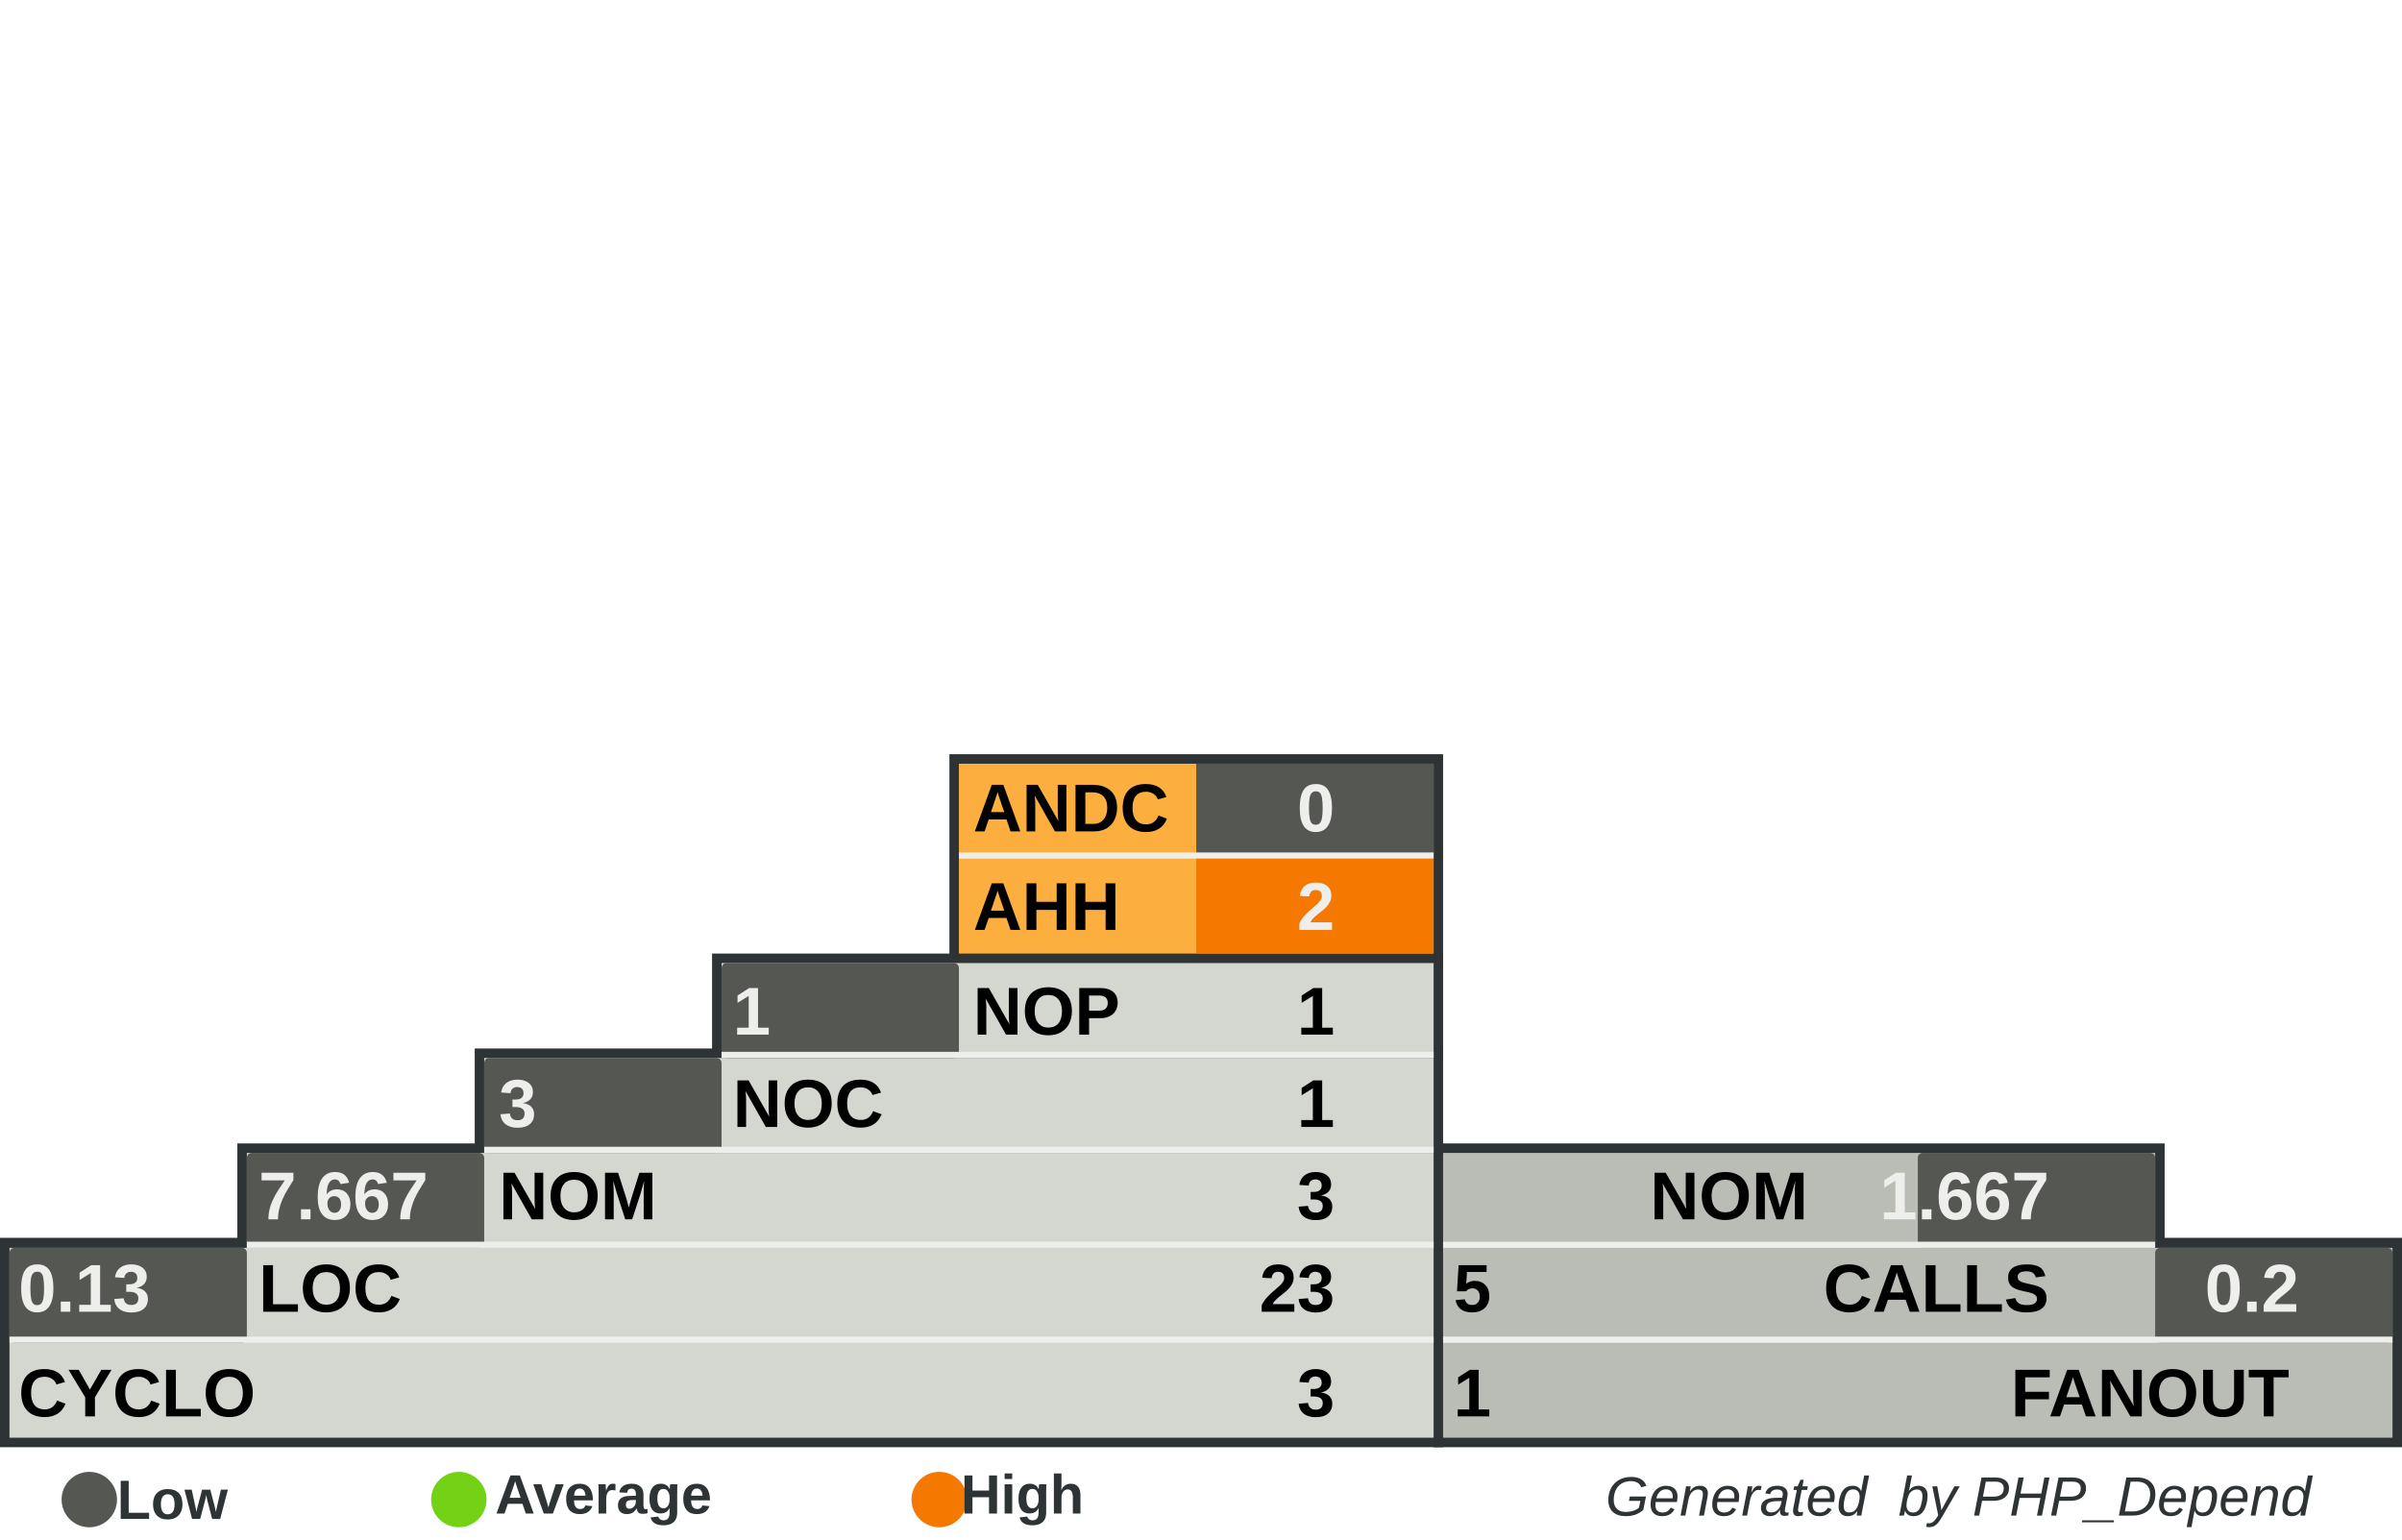
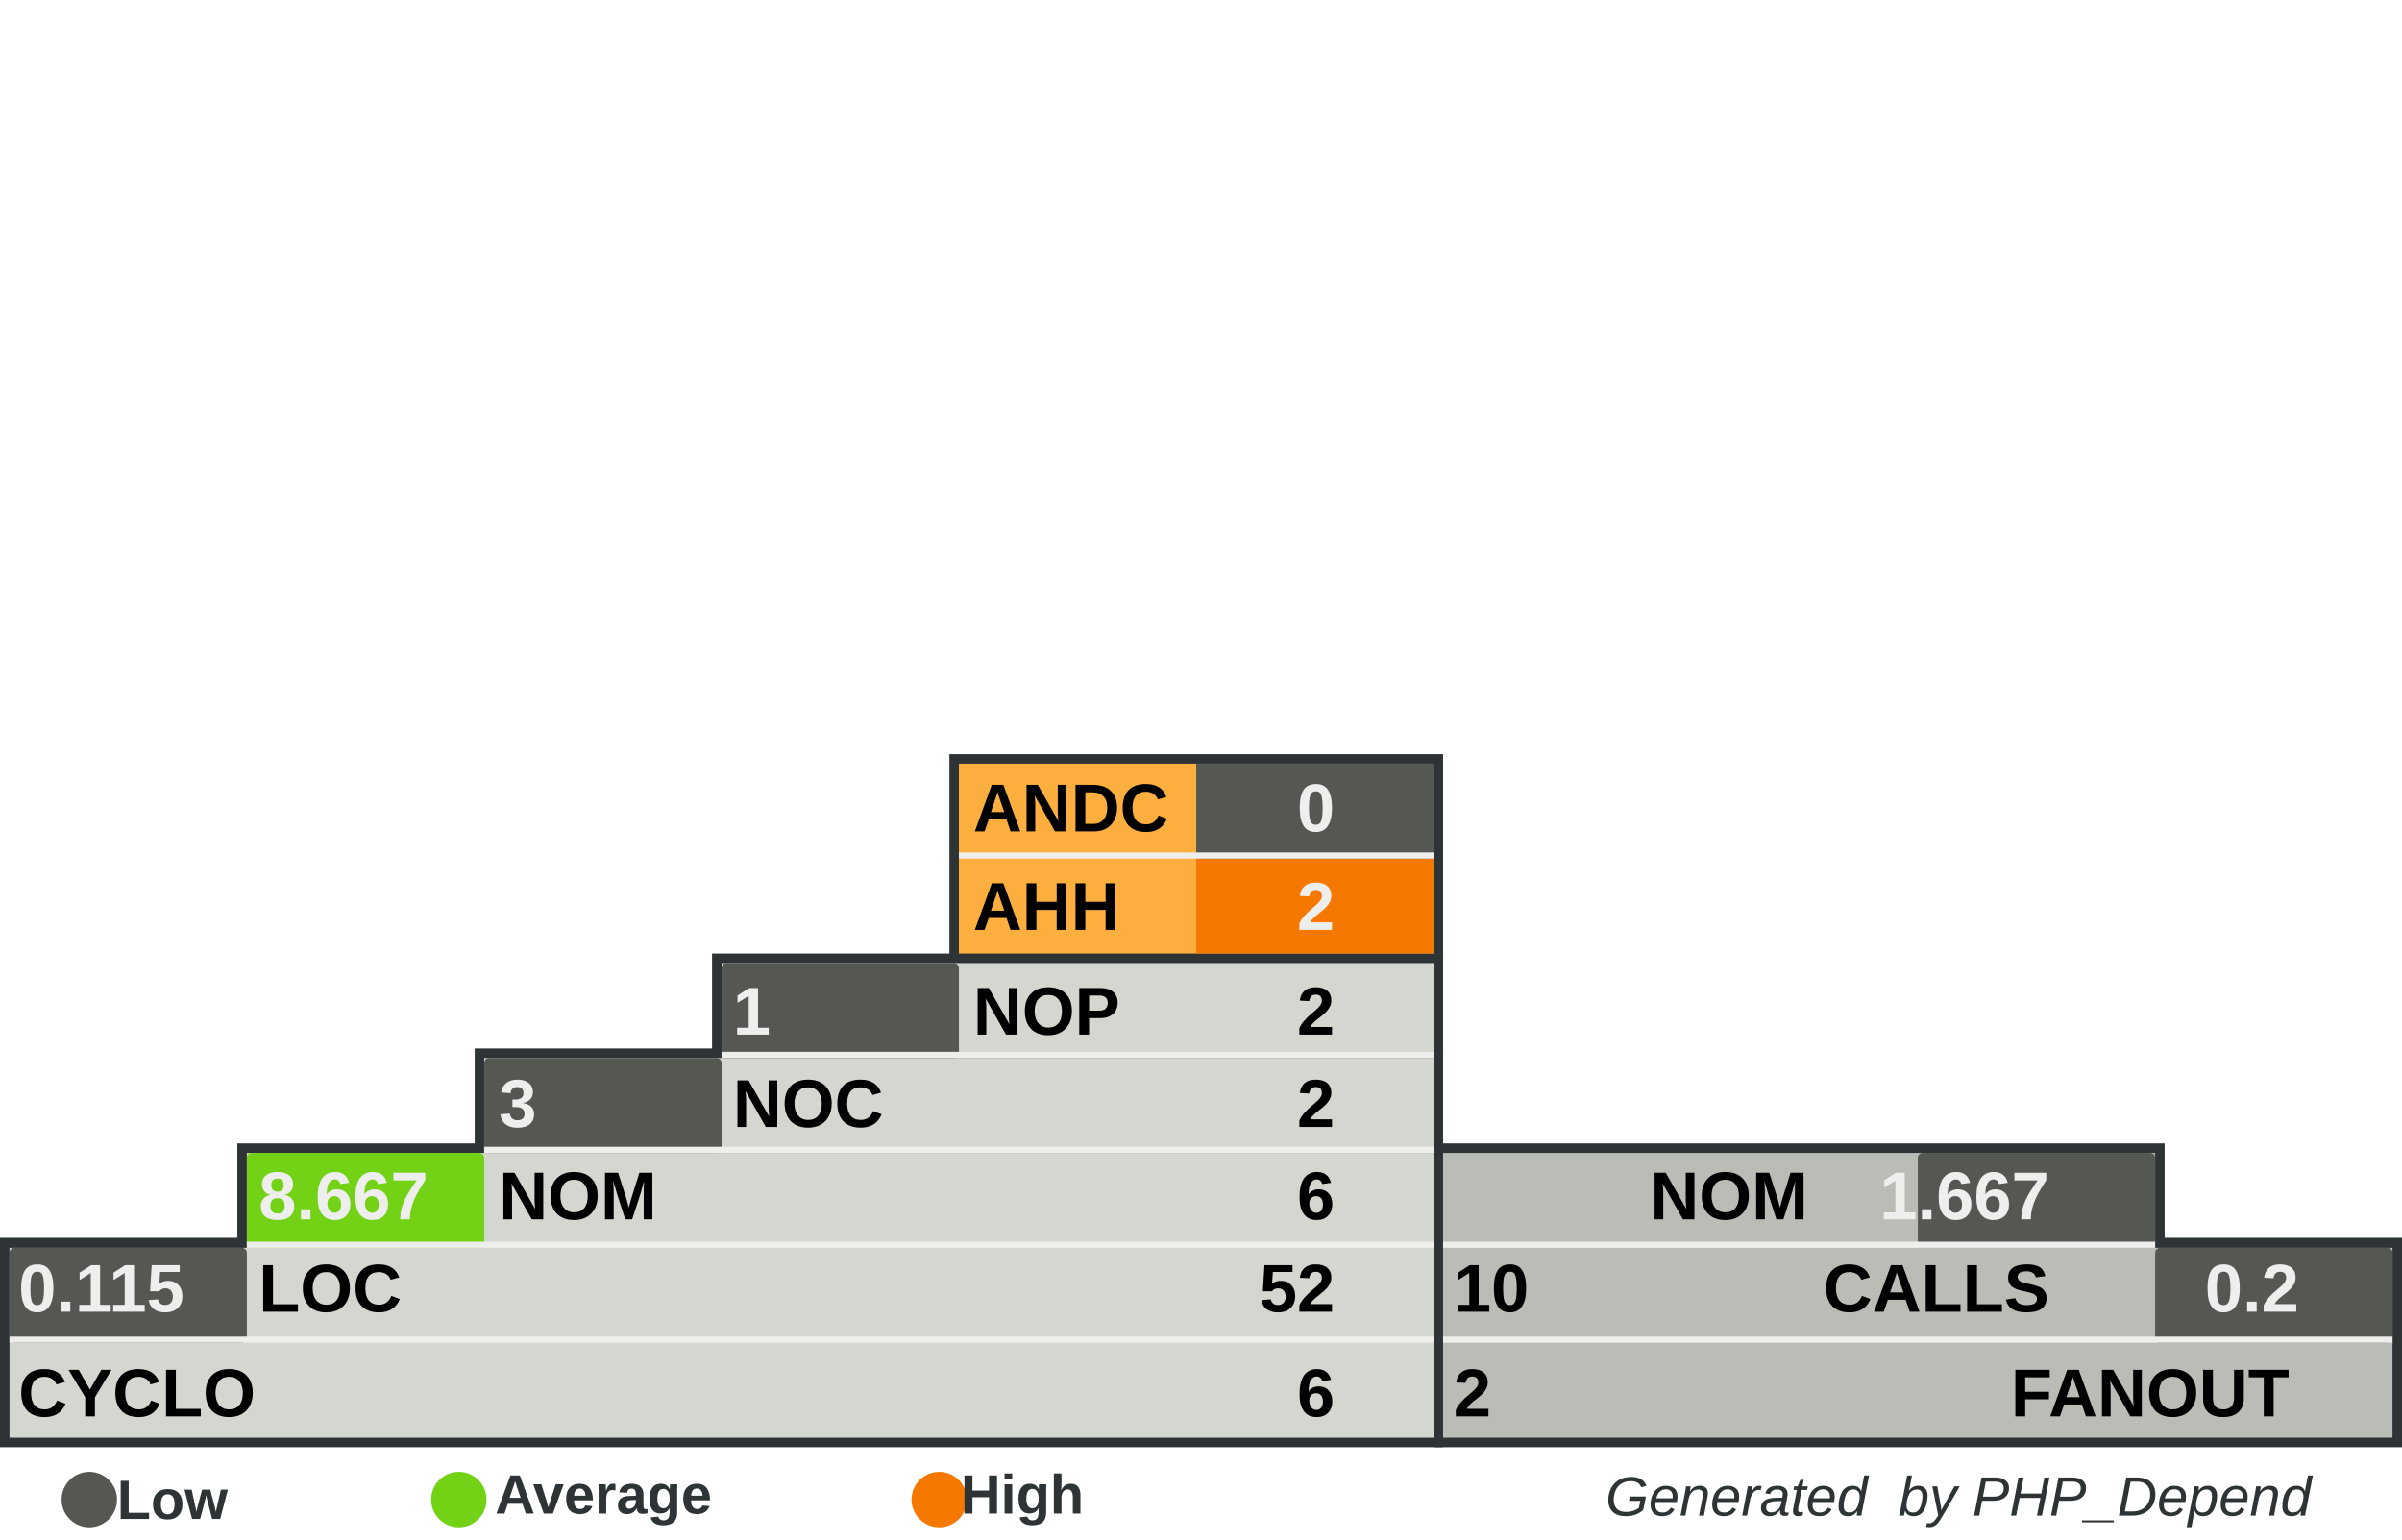
<svg xmlns="http://www.w3.org/2000/svg" width="390" height="250" id="svg5110" version="1.0">
  <defs id="defs5112">
    </defs>
  <g id="layer1">
    <rect style="fill:#555753" width="0" height="0" x="0" y="0" rx="0" ry="0" id="rect8982" xml:id="threshold.low" />
    <rect style="fill:#73d216" width="0" height="0" x="0" y="0" rx="0" ry="0" id="rect8983" xml:id="threshold.average" />
    <rect style="fill:#f57900" width="0" height="0" x="0" y="0" rx="0" ry="0" id="rect2834" xml:id="threshold.high" />
    <rect style="opacity:1;fill:#2e3436;fill-opacity:1;stroke:none;stroke-width:1;stroke-miterlimit:4;stroke-dasharray:none;stroke-opacity:1" id="rect4954" width="118.696" height="16.957" x="232.767" y="185.672" rx="2.978" ry="0" />
    <rect style="opacity:1;fill:#2e3436;fill-opacity:1;stroke:none;stroke-width:1;stroke-miterlimit:4;stroke-dasharray:none;stroke-opacity:1" id="rect4956" width="157.233" height="34" x="232.767" y="201" rx="3.945" ry="0" />
    <rect style="opacity:1;fill:#2e3436;fill-opacity:1;stroke:none;stroke-width:1;stroke-miterlimit:4;stroke-dasharray:none;stroke-opacity:1" id="rect4958" width="80.158" height="33.913" x="154.15" y="122.47" rx="2.011" ry="0" />
    <rect style="opacity:1;fill:#2e3436;fill-opacity:1;stroke:none;stroke-width:1;stroke-miterlimit:4;stroke-dasharray:none;stroke-opacity:1" id="rect4960" width="234.308" height="34" x="0" y="201" rx="5.879" ry="0" />
    <rect style="opacity:1;fill:#2e3436;fill-opacity:1;stroke:none;stroke-width:1;stroke-miterlimit:4;stroke-dasharray:none;stroke-opacity:1" id="rect4962" width="195.771" height="16.957" x="38.538" y="185.672" rx="4.912" ry="0" />
    <rect style="opacity:1;fill:#2e3436;fill-opacity:1;stroke:none;stroke-width:1;stroke-miterlimit:4;stroke-dasharray:none;stroke-opacity:1" id="rect4964" width="157.233" height="16.957" x="77.075" y="170.257" rx="3.945" ry="0" />
    <rect style="opacity:1;fill:#2e3436;fill-opacity:1;stroke:none;stroke-width:1;stroke-miterlimit:4;stroke-dasharray:none;stroke-opacity:1" id="rect4966" width="118.696" height="16.957" x="115.613" y="154.842" rx="2.978" ry="0" />
    <rect style="opacity:1;fill:#d3d7cf;fill-opacity:1;stroke:none;stroke-width:1;stroke-miterlimit:4;stroke-dasharray:none;stroke-opacity:1" id="rect4968" width="231.225" height="30.83" x="1.542" y="202.628" rx="5.801" ry="0" />
    <rect style="opacity:1;fill:#d3d7cf;fill-opacity:1;stroke:none;stroke-width:1;stroke-miterlimit:4;stroke-dasharray:none;stroke-opacity:1" id="rect4970" width="192.688" height="15.415" x="40.079" y="187.214" rx="4.834" ry="0" />
    <rect style="opacity:1;fill:#d3d7cf;fill-opacity:1;stroke:none;stroke-width:1;stroke-miterlimit:4;stroke-dasharray:none;stroke-opacity:1" id="rect4972" width="154.15" height="15.415" x="78.617" y="171.798" rx="3.868" ry="0" />
    <rect style="opacity:1;fill:#d3d7cf;fill-opacity:1;stroke:none;stroke-width:1;stroke-miterlimit:4;stroke-dasharray:none;stroke-opacity:1" id="rect4974" width="115.613" height="15.415" x="117.154" y="156.383" rx="2.901" ry="0" />
    <rect style="opacity:1;fill:#fcaf3e;fill-opacity:1;stroke:none;stroke-width:1;stroke-miterlimit:4;stroke-dasharray:none;stroke-opacity:1" id="rect4976" width="77.075" height="30.83" x="155.692" y="124.012" rx="1.934" ry="0" />
    <rect style="opacity:1;fill:#babdb6;fill-opacity:1;stroke:none;stroke-width:1;stroke-miterlimit:4;stroke-dasharray:none;stroke-opacity:1" id="rect4978" width="154.15" height="30.83" x="234.308" y="202.628" rx="3.868" ry="0" />
    <rect style="opacity:1;fill:#babdb6;fill-opacity:1;stroke:none;stroke-width:1;stroke-miterlimit:4;stroke-dasharray:none;stroke-opacity:1" id="rect4980" width="115.613" height="15.415" x="234.308" y="187.213" rx="2.901" ry="0" />
    <rect style="opacity:1;fill:#555753;fill-opacity:1;stroke:none;stroke-width:1;stroke-miterlimit:4;stroke-dasharray:none;stroke-opacity:1" id="rect4982" xml:id="rect.andc" width="38.538" height="15.43" x="194.229" y="124.012" rx="0.967" ry="0" />
    <rect style="opacity:1;fill:#f57900;fill-opacity:1;stroke:none;stroke-width:1;stroke-miterlimit:4;stroke-dasharray:none;stroke-opacity:1" id="rect2851" xml:id="rect.ahh" width="38.538" height="15.4" x="194.229" y="139.412" rx="0.967" ry="0" />
    <rect style="opacity:1;fill:#555753;fill-opacity:1;stroke:none;stroke-width:1;stroke-miterlimit:4;stroke-dasharray:none;stroke-opacity:1" id="rect4984" xml:id="rect.noc-nop" width="38.538" height="15.415" x="117.154" y="156.383" rx="0.806" />
    <rect style="opacity:1;fill:#555753;fill-opacity:1;stroke:none;stroke-width:1;stroke-miterlimit:4;stroke-dasharray:none;stroke-opacity:1" id="rect4986" xml:id="rect.nom-noc" width="38.538" height="15.415" x="78.617" y="171.798" rx="0.806" />
-     <rect style="opacity:1;fill:#555753;fill-opacity:1;stroke:none;stroke-width:1;stroke-miterlimit:4;stroke-dasharray:none;stroke-opacity:1" id="rect4988" xml:id="rect.loc-nom" width="38.538" height="15.415" x="40.079" y="187.213" rx="0.806" />
+     <rect style="opacity:1;fill:#73d216;fill-opacity:1;stroke:none;stroke-width:1;stroke-miterlimit:4;stroke-dasharray:none;stroke-opacity:1" id="rect4988" xml:id="rect.loc-nom" width="38.538" height="15.415" x="40.079" y="187.213" rx="0.806" />
    <rect style="opacity:1;fill:#555753;fill-opacity:1;stroke:none;stroke-width:1;stroke-miterlimit:4;stroke-dasharray:none;stroke-opacity:1" id="rect4990" xml:id="rect.cyclo-loc" width="38.538" height="15.415" x="1.542" y="202.628" rx="0.806" />
    <rect style="opacity:1;fill:#555753;fill-opacity:1;stroke:none;stroke-width:1;stroke-miterlimit:4;stroke-dasharray:none;stroke-opacity:1" id="rect4992" xml:id="rect.calls-nom" width="38.538" height="15.415" x="311.383" y="187.213" rx="0.806" />
    <rect style="opacity:1;fill:#555753;fill-opacity:1;stroke:none;stroke-width:1;stroke-miterlimit:4;stroke-dasharray:none;stroke-opacity:1" id="rect4994" xml:id="rect.fanout-calls" width="38.538" height="15.415" x="349.921" y="202.628" rx="0.806" />
    <rect style="opacity:1;fill:#eeeeec;fill-opacity:1;stroke:none;stroke-width:1;stroke-miterlimit:4;stroke-dasharray:none;stroke-opacity:1" id="rect4996" width="231.225" height="1" x="1.542" y="217.043" rx="5.801" ry="0" />
    <rect style="opacity:1;fill:#eeeeec;fill-opacity:1;stroke:none;stroke-width:1;stroke-miterlimit:4;stroke-dasharray:none;stroke-opacity:1" id="rect4998" width="192.688" height="1" x="40.079" y="201.628" rx="4.834" ry="0" />
    <rect style="opacity:1;fill:#eeeeec;fill-opacity:1;stroke:none;stroke-width:1;stroke-miterlimit:4;stroke-dasharray:none;stroke-opacity:1" id="rect5000" width="154.15" height="1" x="78.617" y="186.213" rx="3.868" ry="0" />
    <rect style="opacity:1;fill:#eeeeec;fill-opacity:1;stroke:none;stroke-width:1;stroke-miterlimit:4;stroke-dasharray:none;stroke-opacity:1" id="rect5002" width="115.613" height="1" x="117.154" y="170.798" rx="2.901" ry="0" />
    <rect style="opacity:1;fill:#eeeeec;fill-opacity:1;stroke:none;stroke-width:1;stroke-miterlimit:4;stroke-dasharray:none;stroke-opacity:1" id="rect5004" width="115.613" height="1" x="234.308" y="201.628" rx="2.901" ry="0" />
    <rect style="opacity:1;fill:#eeeeec;fill-opacity:1;stroke:none;stroke-width:1;stroke-miterlimit:4;stroke-dasharray:none;stroke-opacity:1" id="rect5006" width="154.15" height="1" x="234.308" y="217.043" rx="3.868" ry="0" />
    <rect style="opacity:1;fill:#eeeeec;fill-opacity:1;stroke:none;stroke-width:1;stroke-miterlimit:4;stroke-dasharray:none;stroke-opacity:1" id="rect5008" width="77.075" height="1" x="155.692" y="138.427" rx="1.934" ry="0" />
    <text xml:space="preserve" style="font-size:11px;font-style:normal;font-variant:normal;font-weight:bold;font-stretch:normal;fill:#000000;fill-opacity:1;stroke:none;stroke-width:1px;stroke-linecap:butt;stroke-linejoin:miter;stroke-opacity:1;font-family:Arial" x="158" y="135" title="Average Number of Derived Classes" id="text5010">
      <tspan title="Average Number of Derived Classes" id="tspan5012" x="158" y="135">ANDC</tspan>
    </text>
    <text xml:space="preserve" style="font-size:11px;font-style:normal;font-variant:normal;font-weight:bold;font-stretch:normal;fill:#000000;fill-opacity:1;stroke:none;stroke-width:1px;stroke-linecap:butt;stroke-linejoin:miter;stroke-opacity:1;font-family:Arial" x="158" y="151" title="Average Hierarchy Height" id="text5014">
      <tspan title="Average Hierarchy Height" id="tspan5016" x="158" y="151">AHH</tspan>
    </text>
    <text xml:space="preserve" style="font-size:11px;font-style:normal;font-variant:normal;font-weight:bold;font-stretch:normal;fill:#000000;fill-opacity:1;stroke:none;stroke-width:1px;stroke-linecap:butt;stroke-linejoin:miter;stroke-opacity:1;font-family:Arial" x="158" y="168" title="Number Of Packages" id="text5018">
      <tspan title="Number Of Packages" id="tspan5020" x="158" y="168">NOP</tspan>
    </text>
    <text xml:space="preserve" style="font-size:11px;font-style:normal;font-variant:normal;font-weight:bold;font-stretch:normal;fill:#000000;fill-opacity:1;stroke:none;stroke-width:1px;stroke-linecap:butt;stroke-linejoin:miter;stroke-opacity:1;font-family:Arial" x="119" y="183" id="text5022" title="Number Of Classes" transform="scale(0.9999985,1.000001)">
      <tspan title="Number Of Classes" id="tspan5024" x="119" y="183">NOC</tspan>
    </text>
    <text xml:space="preserve" style="font-size:11px;font-style:normal;font-variant:normal;font-weight:bold;font-stretch:normal;fill:#000000;fill-opacity:1;stroke:none;stroke-width:1px;stroke-linecap:butt;stroke-linejoin:miter;stroke-opacity:1;font-family:Arial" x="81" y="198" id="text5026" title="Number Of Methods (Methods+Functions)" transform="scale(0.9999985,1.000001)">
      <tspan title="Number Of Methods (Methods+Functions)" id="tspan5028" x="81" y="198">NOM</tspan>
    </text>
    <text xml:space="preserve" style="font-size:11px;font-style:normal;font-variant:normal;font-weight:bold;font-stretch:normal;fill:#000000;fill-opacity:1;stroke:none;stroke-width:1px;stroke-linecap:butt;stroke-linejoin:miter;stroke-opacity:1;font-family:Arial" x="42" y="213" id="text5030" title="Lines Of Code (Non Comment and Non Whitespace Lines)" transform="scale(0.9999985,1.000001)">
      <tspan title="Lines Of Code (Non Comment and Non Whitespace Lines)" id="tspan5032" x="42" y="213">LOC</tspan>
    </text>
    <text xml:space="preserve" style="font-size:11px;font-style:normal;font-variant:normal;font-weight:bold;font-stretch:normal;fill:#000000;fill-opacity:1;stroke:none;stroke-width:1px;stroke-linecap:butt;stroke-linejoin:miter;stroke-opacity:1;font-family:Arial" x="3" y="230" id="text5034" title="Cyclomatic Complexity" transform="scale(0.9999985,1.000001)">
      <tspan title="Cyclomatic Complexity" id="tspan5036" x="3" y="230">CYCLO</tspan>
    </text>
    <text xml:space="preserve" style="font-size:11px;font-style:normal;font-variant:normal;font-weight:bold;font-stretch:normal;text-align:end;text-anchor:end;fill:#000000;fill-opacity:1;stroke:none;stroke-width:1px;stroke-linecap:butt;stroke-linejoin:miter;stroke-opacity:1;font-family:Arial" x="308.858" y="198" id="text5038" title="Number Of Methods (Methods+Functions)" transform="scale(0.9999985,1.000001)">
      <tspan title="Number Of Methods (Methods+Functions)" id="tspan5040" x="308.858" y="198">NOM</tspan>
    </text>
    <text xml:space="preserve" style="font-size:11px;font-style:normal;font-variant:normal;font-weight:bold;font-stretch:normal;text-anchor:end;fill:#000000;fill-opacity:1;stroke:none;stroke-width:1px;stroke-linecap:butt;stroke-linejoin:miter;stroke-opacity:1;font-family:Arial" x="348" y="213" id="text5042" title="Number of Operation Calls" transform="scale(0.9999985,1.000001)">
      <tspan title="Number of Operation Calls" id="tspan5044" x="348" y="213">CALLS</tspan>
    </text>
    <text xml:space="preserve" style="font-size:11px;font-style:normal;font-variant:normal;font-weight:bold;font-stretch:normal;text-anchor:end;fill:#000000;fill-opacity:1;stroke:none;stroke-width:1px;stroke-linecap:butt;stroke-linejoin:miter;stroke-opacity:1;font-family:Arial" x="387" y="230" id="text5046" title="Number of Called Classes" transform="scale(0.9999985,1.000001)">
      <tspan title="Number of Called Classes" id="tspan5048" x="387" y="230">FANOUT</tspan>
    </text>
    <text xml:space="preserve" style="font-size:11px;font-style:normal;font-variant:normal;font-weight:bold;font-stretch:normal;fill:#000000;fill-opacity:1;stroke:none;stroke-width:1px;stroke-linecap:butt;stroke-linejoin:miter;stroke-opacity:1;font-family:Arial" title="Number of Called Classes" x="236" y="230" id="text5050" transform="scale(0.9999985,1.000001)">
-       <tspan title="Number of Called Classes" id="tspan5052" xml:id="pdepend.fanout" x="236" y="230">1</tspan>
+       <tspan title="Number of Called Classes" id="tspan5052" xml:id="pdepend.fanout" x="236" y="230">2</tspan>
    </text>
    <text xml:space="preserve" style="font-size:11px;font-style:normal;font-variant:normal;font-weight:bold;font-stretch:normal;fill:#000000;fill-opacity:1;stroke:none;stroke-width:1px;stroke-linecap:butt;stroke-linejoin:miter;stroke-opacity:1;font-family:Arial" title="Number of Operation Calls" x="236" y="213" id="text5054" transform="scale(0.9999985,1.000001)">
-       <tspan title="Number of Operation Calls" id="tspan5056" xml:id="pdepend.calls" x="236" y="213">5</tspan>
+       <tspan title="Number of Operation Calls" id="tspan5056" xml:id="pdepend.calls" x="236" y="213">10</tspan>
    </text>
    <text xml:space="preserve" style="font-size:11px;font-style:normal;font-variant:normal;font-weight:bold;font-stretch:normal;text-anchor:end;fill:#000000;fill-opacity:1;stroke:none;stroke-width:1px;stroke-linecap:butt;stroke-linejoin:miter;stroke-opacity:1;font-family:Arial" title="Cyclomatic Complexity" x="232" y="230" id="text5058" transform="scale(0.9999985,1.000001)">
-       <tspan title="Cyclomatic Complexity" id="tspan5060" xml:id="pdepend.cyclo" x="232" y="230">3</tspan>
+       <tspan title="Cyclomatic Complexity" id="tspan5060" xml:id="pdepend.cyclo" x="232" y="230">6</tspan>
    </text>
    <text xml:space="preserve" style="font-size:11px;font-style:normal;font-variant:normal;font-weight:bold;font-stretch:normal;text-anchor:end;fill:#000000;fill-opacity:1;stroke:none;stroke-width:1px;stroke-linecap:butt;stroke-linejoin:miter;stroke-opacity:1;font-family:Arial" title="Lines Of Code (Non Comment and Non Whitespace Lines)" x="232" y="213" id="text5062" transform="scale(0.9999985,1.000001)">
-       <tspan xml:id="pdepend.loc" title="Lines Of Code (Non Comment and Non Whitespace Lines)" id="tspan5064" x="232" y="213">23</tspan>
+       <tspan xml:id="pdepend.loc" title="Lines Of Code (Non Comment and Non Whitespace Lines)" id="tspan5064" x="232" y="213">52</tspan>
    </text>
    <text xml:space="preserve" style="font-size:11px;font-style:normal;font-variant:normal;font-weight:bold;font-stretch:normal;text-anchor:end;fill:#000000;fill-opacity:1;stroke:none;stroke-width:1px;stroke-linecap:butt;stroke-linejoin:miter;stroke-opacity:1;font-family:Arial" title="Number Of Methods (Methods+Functions)" x="232" y="198" id="text5066" transform="scale(0.9999985,1.000001)">
-       <tspan title="Number Of Methods (Methods+Functions)" id="tspan5068" xml:id="pdepend.nom" x="232" y="198">3</tspan>
+       <tspan title="Number Of Methods (Methods+Functions)" id="tspan5068" xml:id="pdepend.nom" x="232" y="198">6</tspan>
    </text>
    <text xml:space="preserve" style="font-size:11px;font-style:normal;font-variant:normal;font-weight:bold;font-stretch:normal;text-anchor:end;fill:#000000;fill-opacity:1;stroke:none;stroke-width:1px;stroke-linecap:butt;stroke-linejoin:miter;stroke-opacity:1;font-family:Arial" title="Number Of Packages" x="232" y="168" id="text5070" transform="scale(0.9999985,1.000001)">
-       <tspan title="Number Of Packages" id="tspan5072" xml:id="pdepend.nop" x="232" y="168">1</tspan>
+       <tspan title="Number Of Packages" id="tspan5072" xml:id="pdepend.nop" x="232" y="168">2</tspan>
    </text>
    <text xml:space="preserve" style="font-size:11px;font-style:normal;font-variant:normal;font-weight:bold;font-stretch:normal;text-anchor:end;fill:#000000;fill-opacity:1;stroke:none;stroke-width:1px;stroke-linecap:butt;stroke-linejoin:miter;stroke-opacity:1;font-family:Arial" title="Number Of Classes" x="232" y="183" id="text5074" transform="scale(0.9999985,1.000001)">
-       <tspan title="Number Of Classes" id="tspan5076" xml:id="pdepend.noc" x="232" y="183">1</tspan>
+       <tspan title="Number Of Classes" id="tspan5076" xml:id="pdepend.noc" x="232" y="183">2</tspan>
    </text>
    <text xml:space="preserve" style="font-size:11px;font-style:normal;font-variant:normal;font-weight:bold;font-stretch:normal;text-anchor:end;fill:#eeeeec;fill-opacity:1;stroke:none;stroke-width:1px;stroke-linecap:butt;stroke-linejoin:miter;stroke-opacity:1;font-family:Arial" title="Average Number of Derived Classes" x="232" y="135" id="text5078" transform="scale(0.9999985,1.000001)">
      <tspan title="Average Number of Derived Classes" id="tspan5080" xml:id="pdepend.andc" x="232" y="135">0</tspan>
    </text>
    <text xml:space="preserve" style="font-size:11px;font-style:normal;font-variant:normal;font-weight:bold;font-stretch:normal;text-anchor:end;fill:#eeeeec;fill-opacity:1;stroke:none;stroke-width:1px;stroke-linecap:butt;stroke-linejoin:miter;stroke-opacity:1;font-family:Arial" title="Average Hierarchy Height" x="232" y="151" id="text5082" transform="scale(0.9999985,1.000001)">
      <tspan title="Average Hierarchy Height" id="tspan5084" xml:id="pdepend.ahh" x="232" y="151">2</tspan>
    </text>
    <text xml:space="preserve" style="font-size:11px;font-style:normal;font-variant:normal;font-weight:bold;font-stretch:normal;fill:#eeeeec;fill-opacity:1;stroke:none;stroke-width:1px;stroke-linecap:butt;stroke-linejoin:miter;stroke-opacity:1;font-family:Arial" title="Ratio: Number of Classes / Number of Packages" x="119" y="168" id="text5086" transform="scale(0.9999985,1.000001)">
      <tspan title="Ratio: Number of Classes / Number of Packages" id="tspan5088" xml:id="pdepend.noc-nop" x="119" y="168">1</tspan>
    </text>
    <text xml:space="preserve" style="font-size:11px;font-style:normal;font-variant:normal;font-weight:bold;font-stretch:normal;fill:#eeeeec;fill-opacity:1;stroke:none;stroke-width:1px;stroke-linecap:butt;stroke-linejoin:miter;stroke-opacity:1;font-family:Arial" title="Ratio: Number of Methods / Number of Classes" x="81" y="183" id="text5090" transform="scale(0.9999985,1.000001)">
      <tspan title="Ratio: Number of Methods / Number of Classes" id="tspan5092" xml:id="pdepend.nom-noc" x="81" y="183">3</tspan>
    </text>
    <text xml:space="preserve" style="font-size:11px;font-style:normal;font-variant:normal;font-weight:bold;font-stretch:normal;fill:#eeeeec;fill-opacity:1;stroke:none;stroke-width:1px;stroke-linecap:butt;stroke-linejoin:miter;stroke-opacity:1;font-family:Arial" title="Ratio: Lines of Code / Number of Methods" x="42" y="198" id="text5094" transform="scale(0.9999985,1.000001)">
-       <tspan title="Ratio: Lines of Code / Number of Methods" id="tspan5096" xml:id="pdepend.loc-nom" x="42" y="198">7.667</tspan>
+       <tspan title="Ratio: Lines of Code / Number of Methods" id="tspan5096" xml:id="pdepend.loc-nom" x="42" y="198">8.667</tspan>
    </text>
    <text xml:space="preserve" style="font-size:11px;font-style:normal;font-variant:normal;font-weight:bold;font-stretch:normal;fill:#eeeeec;fill-opacity:1;stroke:none;stroke-width:1px;stroke-linecap:butt;stroke-linejoin:miter;stroke-opacity:1;font-family:Arial" title="Ratio: Cyclomatic Complexity / Lines of Code" x="3" y="213" id="text5098" transform="scale(0.9999985,1.000001)">
-       <tspan title="Ratio: Cyclomatic Complexity / Lines of Code" id="tspan5100" xml:id="pdepend.cyclo-loc" x="3" y="213">0.13</tspan>
+       <tspan title="Ratio: Cyclomatic Complexity / Lines of Code" id="tspan5100" xml:id="pdepend.cyclo-loc" x="3" y="213">0.115</tspan>
    </text>
    <text xml:space="preserve" style="font-size:11px;font-style:normal;font-variant:normal;font-weight:bold;font-stretch:normal;text-anchor:end;fill:#eeeeec;fill-opacity:1;stroke:none;stroke-width:1px;stroke-linecap:butt;stroke-linejoin:miter;stroke-opacity:1;font-family:Arial" title="Ratio: Number of Called Classes(FANOUT) / Number of Operation Calls" x="388.563" y="213" id="text5102" transform="scale(0.9999985,1.000001)">
      <tspan title="Ratio: Number of Called Classes(FANOUT) / Number of Operation Calls" id="tspan5104" xml:id="pdepend.fanout-calls" x="388.563" y="213">0.2</tspan>
    </text>
    <text xml:space="preserve" style="font-size:11px;font-style:normal;font-variant:normal;font-weight:bold;font-stretch:normal;text-anchor:end;fill:#eeeeec;fill-opacity:1;stroke:none;stroke-width:1px;stroke-linecap:butt;stroke-linejoin:miter;stroke-opacity:1;font-family:Arial" title="Ratio: Number of Operation Calls / Number of Methods (Methods+Functions)" x="348" y="198" id="text5106" transform="scale(0.9999985,1.000001)">
      <tspan title="Ratio: Number of Operation Calls / Number of Methods (Methods+Functions)" id="tspan5108" xml:id="pdepend.calls-nom" x="348" y="198">1.667</tspan>
    </text>
    <text xml:space="preserve" style="font-size:8px;font-style:normal;font-variant:normal;font-weight:bold;font-stretch:normal;text-align:end;text-anchor:end;fill:#2e3436;fill-opacity:1;stroke:none;stroke-width:1px;stroke-linecap:butt;stroke-linejoin:miter;stroke-opacity:1;font-family:Arial" x="386.395" y="246.106" id="text2692">
      <tspan id="tspan2694" x="386.395" y="246.106" style="font-size:9px;font-style:italic;font-variant:normal;font-weight:normal;font-stretch:normal;text-align:end;text-anchor:end;fill:#2e3436;font-family:Arial;">Generated  by PHP_Depend</tspan>
    </text>
    <path style="opacity:1;fill:#555753;fill-opacity:1;stroke:none;stroke-width:1;stroke-miterlimit:4;stroke-dasharray:none;stroke-opacity:1" id="path3780" d="M 65.333,285.667 A 12,10.333 0 1 1 41.333,285.667 A 12,10.333 0 1 1 65.333,285.667 z" transform="matrix(0.375,0,0,0.4354839,-5.5,119.0968)" />
    <text xml:space="preserve" style="font-size:8px;font-style:normal;font-weight:bold;text-align:center;text-anchor:middle;fill:#2e3436;fill-opacity:1;stroke:none;stroke-width:1px;stroke-linecap:butt;stroke-linejoin:miter;stroke-opacity:1;font-family:URW Chancery L;" x="32.387" y="246.642" id="text3782">
      <tspan id="tspan3784" x="32.387" y="246.642" style="font-size:9px;font-style:normal;font-variant:normal;font-weight:bold;font-stretch:normal;fill:#2e3436;font-family:Arial;">Low</tspan>
    </text>
    <path style="opacity:1;fill:#73d216;fill-opacity:1;stroke:none;stroke-width:1;stroke-miterlimit:4;stroke-dasharray:none;stroke-opacity:1" id="path3786" d="M 65.333,285.667 A 12,10.333 0 1 1 41.333,285.667 A 12,10.333 0 1 1 65.333,285.667 z" transform="matrix(0.375,0,0,0.4354839,54.5,119.0968)" />
    <text xml:space="preserve" style="font-size:8px;font-style:normal;font-weight:bold;text-align:center;text-anchor:middle;fill:#2e3436;fill-opacity:1;stroke:none;stroke-width:1px;stroke-linecap:butt;stroke-linejoin:miter;stroke-opacity:1;font-family:URW Chancery L;" x="102.387" y="245.774" id="text3788">
      <tspan id="tspan3790" x="102.387" y="245.774" style="font-size:9px;font-style:normal;font-variant:normal;font-weight:bold;font-stretch:normal;fill:#2e3436;font-family:Arial;">Average</tspan>
    </text>
    <path style="opacity:1;fill:#f57900;fill-opacity:1;stroke:none;stroke-width:1;stroke-miterlimit:4;stroke-dasharray:none;stroke-opacity:1" id="path3792" d="M 65.333,285.667 A 12,10.333 0 1 1 41.333,285.667 A 12,10.333 0 1 1 65.333,285.667 z" transform="matrix(0.375,0,0,0.4354839,132.5,119.0968)" />
    <text xml:space="preserve" style="font-size:8px;font-style:normal;font-weight:bold;text-align:center;text-anchor:middle;fill:#2e3436;fill-opacity:1;stroke:none;stroke-width:1px;stroke-linecap:butt;stroke-linejoin:miter;stroke-opacity:1;font-family:URW Chancery L;" x="170.387" y="245.774" id="text3794">
      <tspan id="tspan3796" x="170.387" y="245.774" style="font-size:9px;font-style:normal;font-variant:normal;font-weight:bold;font-stretch:normal;fill:#2e3436;font-family:Arial;">High</tspan>
    </text>
  </g>
</svg>
